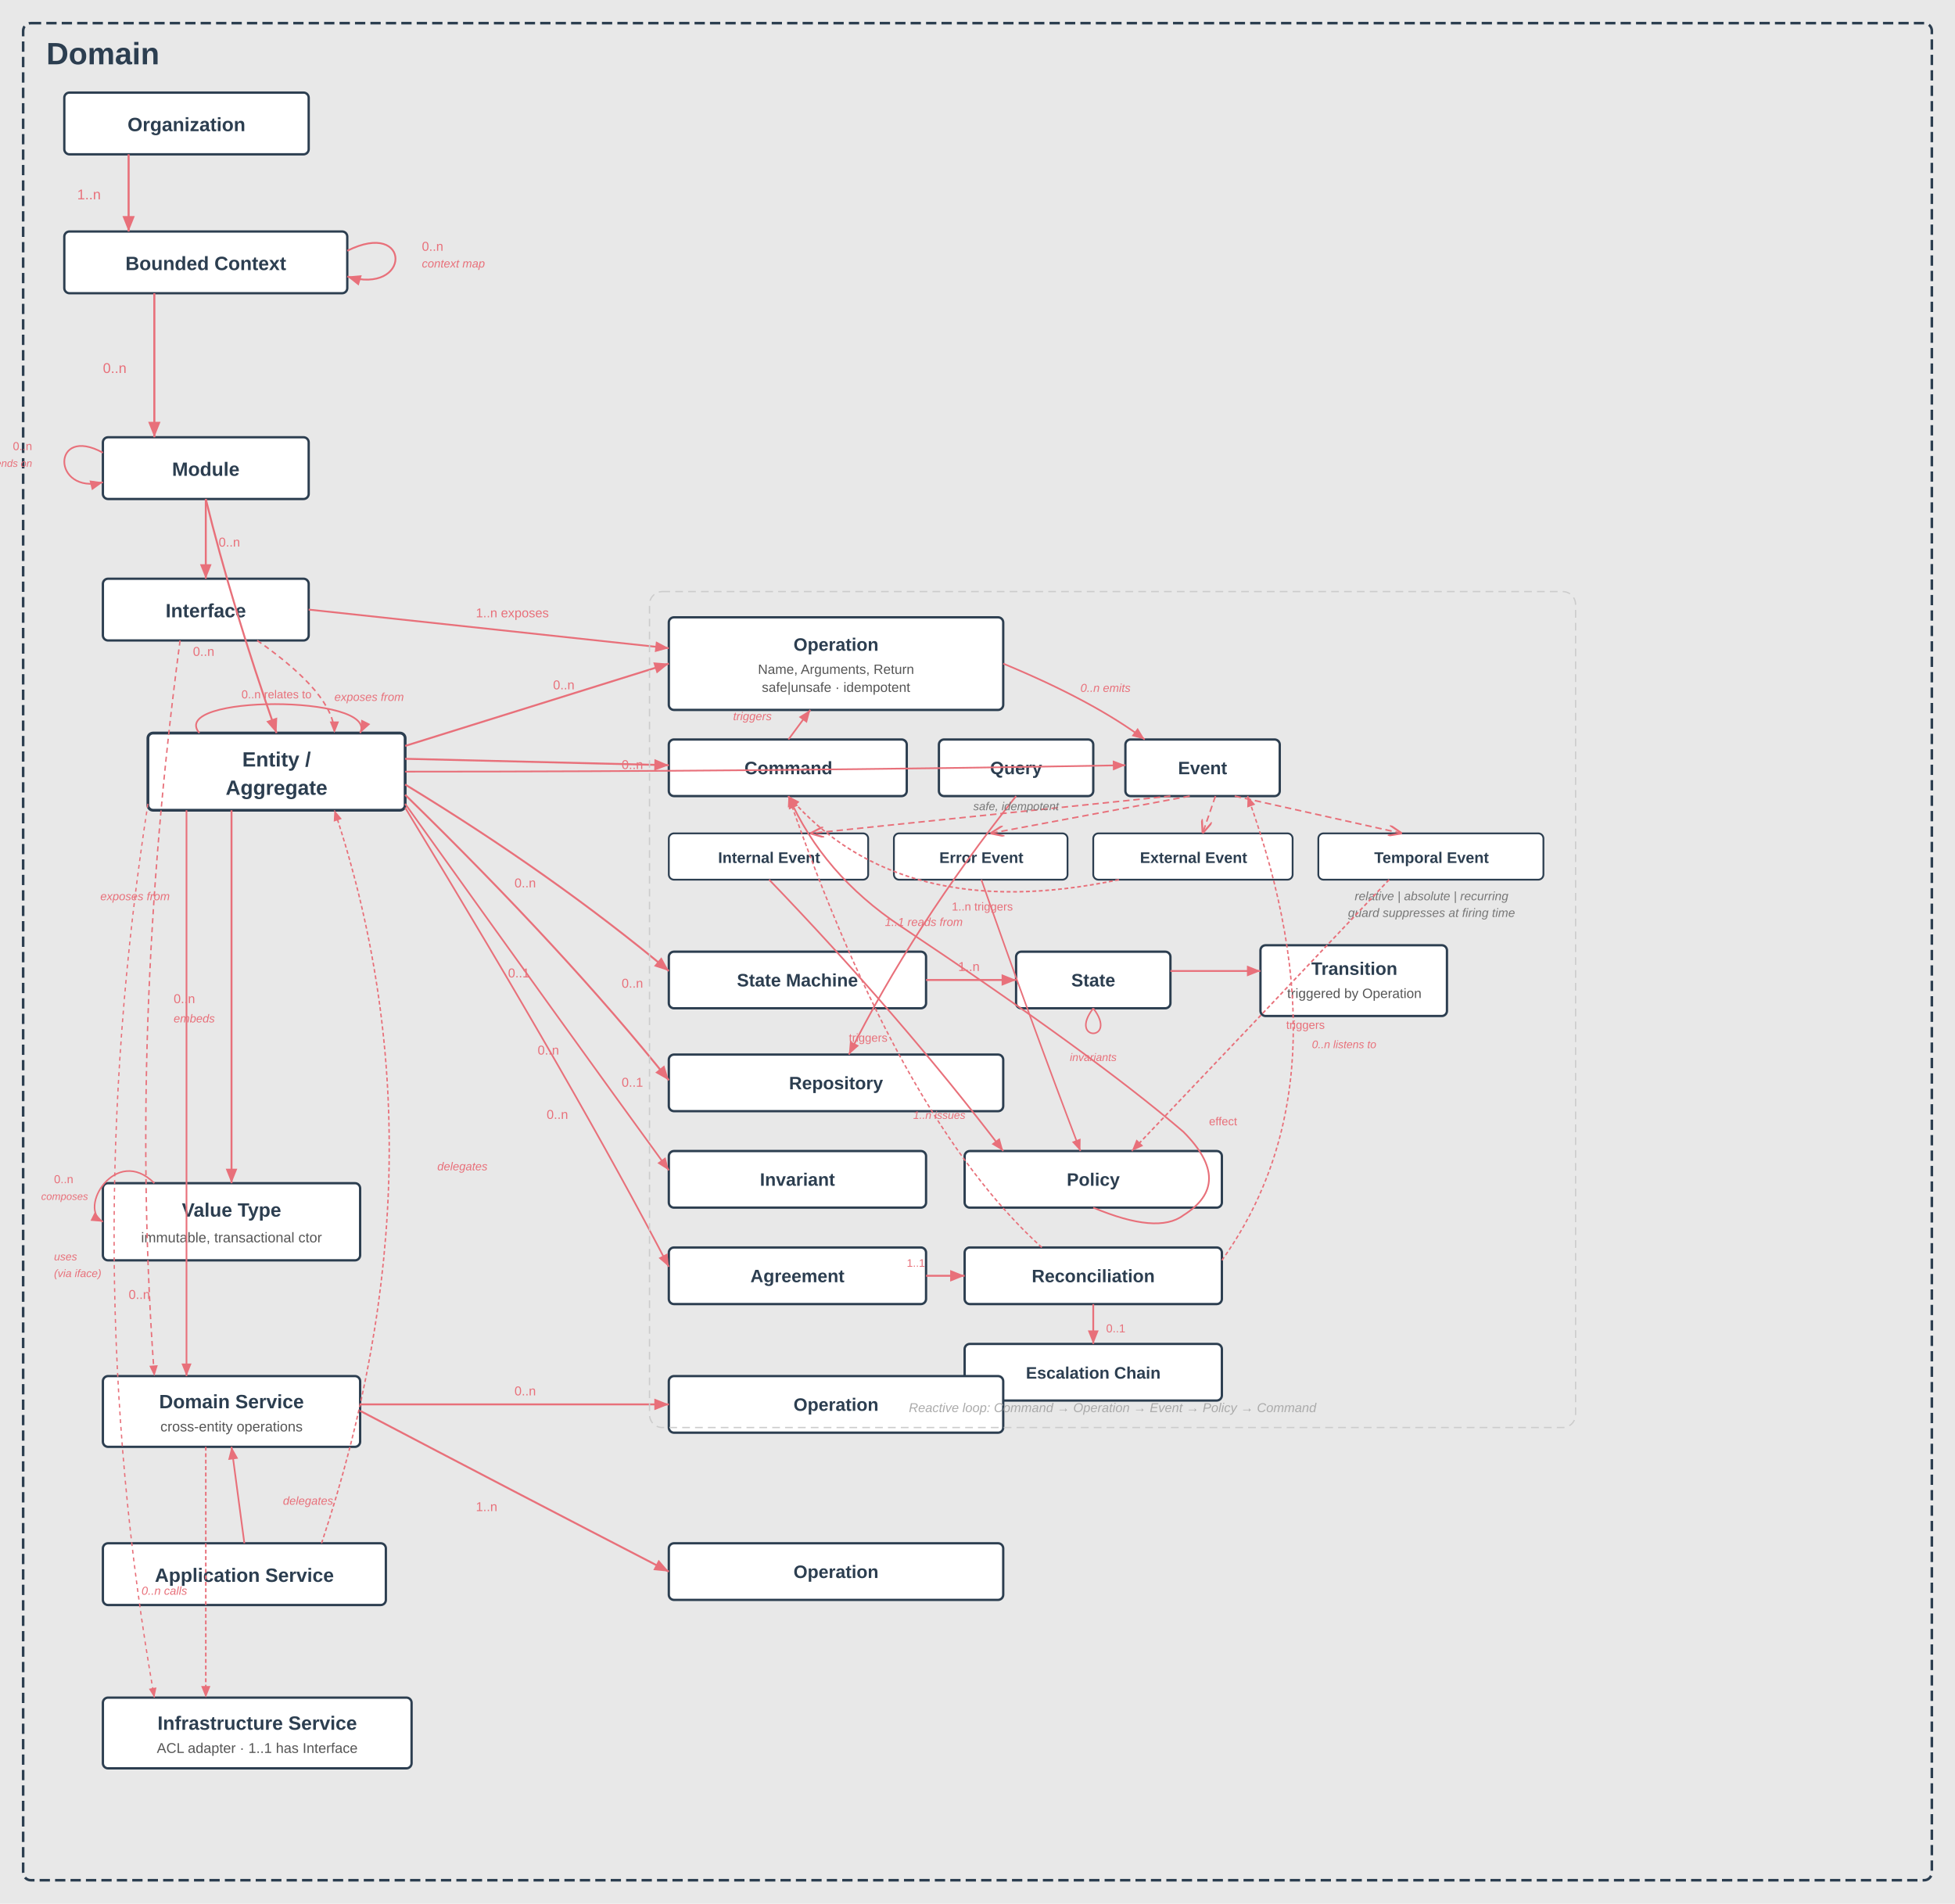
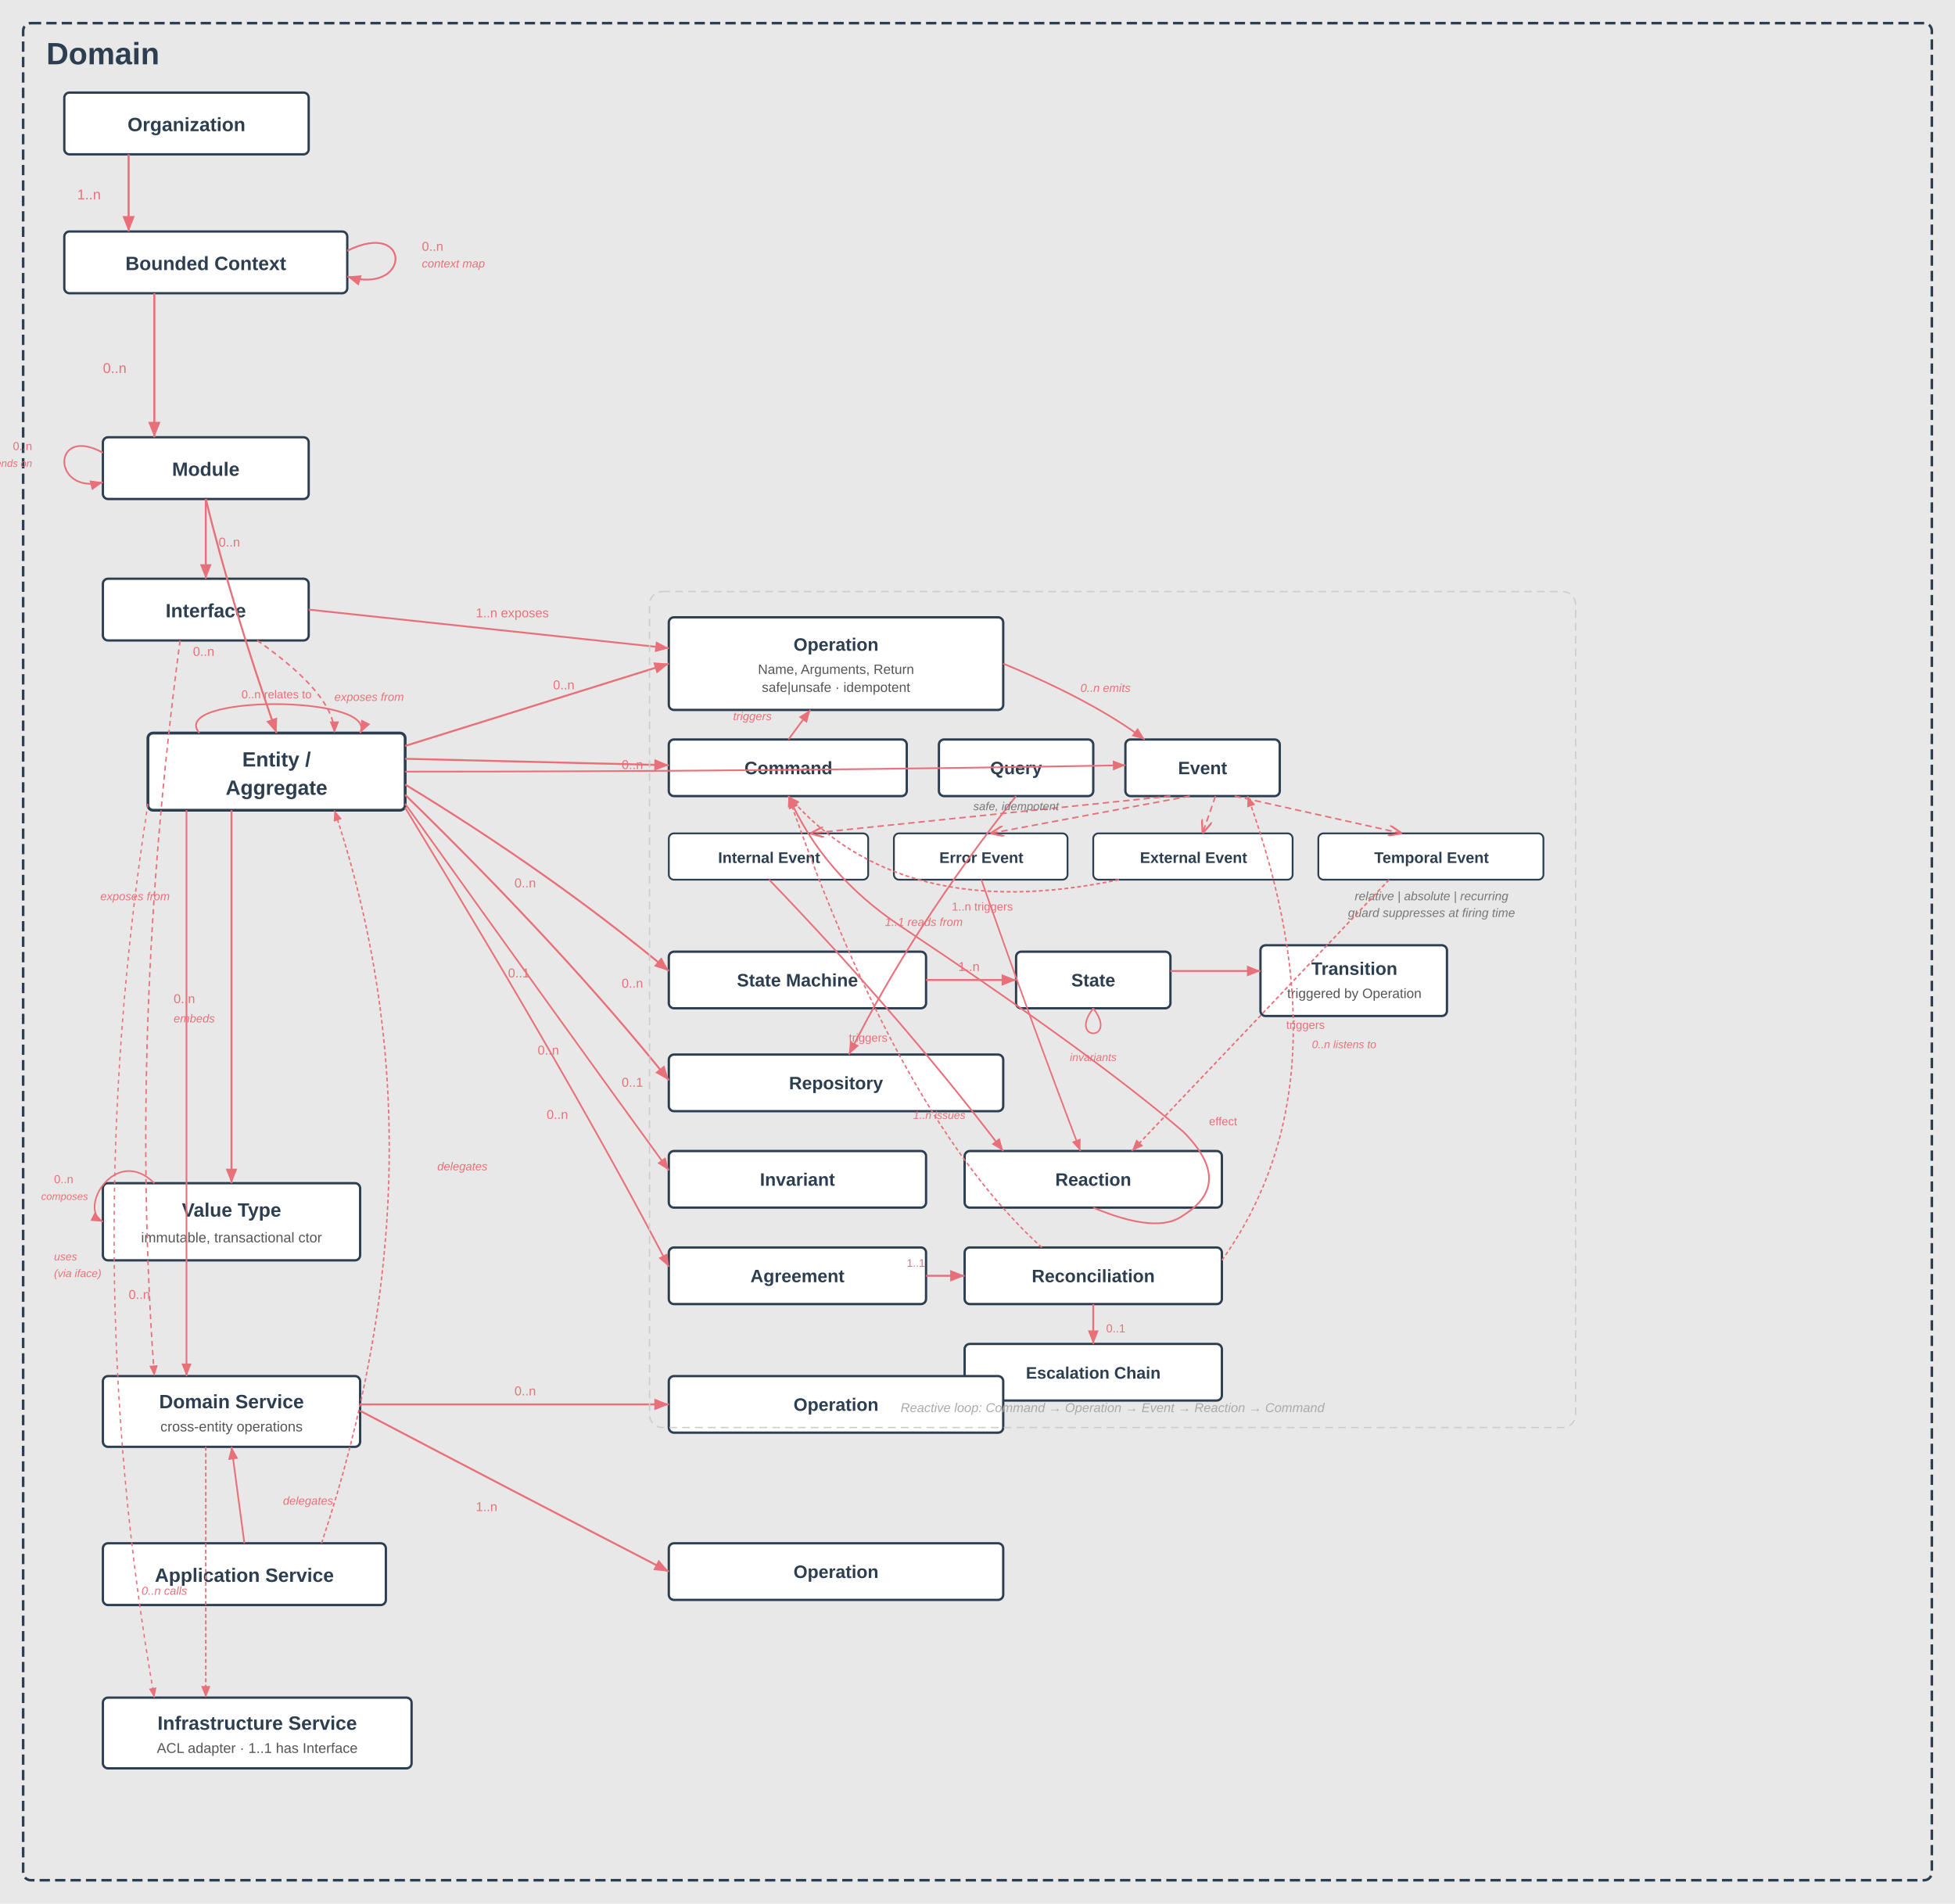
<svg xmlns="http://www.w3.org/2000/svg" viewBox="0 0 1520 1480" font-family="'Helvetica Neue', Arial, sans-serif">
  <defs>
    <marker id="arr" viewBox="0 0 10 8" refX="10" refY="4" markerWidth="8" markerHeight="6" orient="auto-start-reverse">
      <path d="M0,0 L10,4 L0,8 Z" fill="#E8707A" />
    </marker>
    <marker id="open-arr" viewBox="0 0 10 8" refX="10" refY="4" markerWidth="9" markerHeight="7" orient="auto-start-reverse">
      <path d="M0,0 L10,4 L0,8" fill="none" stroke="#E8707A" stroke-width="1.4" />
    </marker>
  </defs>
  <rect width="1520" height="1480" fill="#E8E8E8" rx="0" />
  <rect x="18" y="18" width="1484" height="1444" rx="6" fill="#E8E8E8" stroke="#2C3E50" stroke-width="2" stroke-dasharray="8,4" />
  <text x="36" y="50" font-size="24" font-weight="700" fill="#2C3E50">Domain</text>
  <rect x="50" y="72" width="190" height="48" rx="4" fill="white" stroke="#2C3E50" stroke-width="1.8" />
  <text x="145" y="102" text-anchor="middle" font-size="15" font-weight="700" fill="#2C3E50">Organization</text>
  <rect x="50" y="180" width="220" height="48" rx="4" fill="white" stroke="#2C3E50" stroke-width="1.8" />
  <text x="160" y="210" text-anchor="middle" font-size="15" font-weight="700" fill="#2C3E50">Bounded Context</text>
  <rect x="80" y="340" width="160" height="48" rx="4" fill="white" stroke="#2C3E50" stroke-width="1.8" />
  <text x="160" y="370" text-anchor="middle" font-size="15" font-weight="700" fill="#2C3E50">Module</text>
  <rect x="80" y="450" width="160" height="48" rx="4" fill="white" stroke="#2C3E50" stroke-width="1.8" />
  <text x="160" y="480" text-anchor="middle" font-size="15" font-weight="700" fill="#2C3E50">Interface</text>
  <rect x="115" y="570" width="200" height="60" rx="4" fill="white" stroke="#2C3E50" stroke-width="2.2" />
  <text x="215" y="596" text-anchor="middle" font-size="16" font-weight="700" fill="#2C3E50">Entity /</text>
  <text x="215" y="618" text-anchor="middle" font-size="16" font-weight="700" fill="#2C3E50">Aggregate</text>
  <rect x="80" y="920" width="200" height="60" rx="4" fill="white" stroke="#2C3E50" stroke-width="1.8" />
  <text x="180" y="946" text-anchor="middle" font-size="15" font-weight="700" fill="#2C3E50">Value Type</text>
  <text x="180" y="966" text-anchor="middle" font-size="11" fill="#555">immutable, transactional ctor</text>
  <rect x="80" y="1070" width="200" height="55" rx="4" fill="white" stroke="#2C3E50" stroke-width="1.8" />
  <text x="180" y="1095" text-anchor="middle" font-size="15" font-weight="700" fill="#2C3E50">Domain Service</text>
  <text x="180" y="1113" text-anchor="middle" font-size="11" fill="#555">cross-entity operations</text>
  <rect x="80" y="1200" width="220" height="48" rx="4" fill="white" stroke="#2C3E50" stroke-width="1.8" />
  <text x="190" y="1230" text-anchor="middle" font-size="15" font-weight="700" fill="#2C3E50">Application Service</text>
  <rect x="80" y="1320" width="240" height="55" rx="4" fill="white" stroke="#2C3E50" stroke-width="1.8" />
  <text x="200" y="1345" text-anchor="middle" font-size="15" font-weight="700" fill="#2C3E50">Infrastructure Service</text>
  <text x="200" y="1363" text-anchor="middle" font-size="11" fill="#555">ACL adapter · 1..1 has Interface</text>
  <rect x="520" y="480" width="260" height="72" rx="4" fill="white" stroke="#2C3E50" stroke-width="1.8" />
  <text x="650" y="506" text-anchor="middle" font-size="14" font-weight="700" fill="#2C3E50">Operation</text>
  <text x="650" y="524" text-anchor="middle" font-size="10.5" fill="#555">Name, Arguments, Return</text>
  <text x="650" y="538" text-anchor="middle" font-size="10.5" fill="#555">safe|unsafe · idempotent</text>
  <rect x="520" y="575" width="185" height="44" rx="4" fill="white" stroke="#2C3E50" stroke-width="1.8" />
  <text x="613" y="602" text-anchor="middle" font-size="14" font-weight="700" fill="#2C3E50">Command</text>
  <rect x="730" y="575" width="120" height="44" rx="4" fill="white" stroke="#2C3E50" stroke-width="1.8" />
  <text x="790" y="602" text-anchor="middle" font-size="14" font-weight="700" fill="#2C3E50">Query</text>
  <rect x="875" y="575" width="120" height="44" rx="4" fill="white" stroke="#2C3E50" stroke-width="1.8" />
  <text x="935" y="602" text-anchor="middle" font-size="14" font-weight="700" fill="#2C3E50">Event</text>
  <rect x="520" y="648" width="155" height="36" rx="4" fill="white" stroke="#2C3E50" stroke-width="1.4" />
  <text x="598" y="671" text-anchor="middle" font-size="12" font-weight="600" fill="#2C3E50">Internal Event</text>
  <rect x="695" y="648" width="135" height="36" rx="4" fill="white" stroke="#2C3E50" stroke-width="1.4" />
  <text x="763" y="671" text-anchor="middle" font-size="12" font-weight="600" fill="#2C3E50">Error Event</text>
  <rect x="850" y="648" width="155" height="36" rx="4" fill="white" stroke="#2C3E50" stroke-width="1.4" />
  <text x="928" y="671" text-anchor="middle" font-size="12" font-weight="600" fill="#2C3E50">External Event</text>
  <rect x="1025" y="648" width="175" height="36" rx="4" fill="white" stroke="#2C3E50" stroke-width="1.4" />
  <text x="1113" y="671" text-anchor="middle" font-size="12" font-weight="600" fill="#2C3E50">Temporal Event</text>
  <text x="1113" y="700" text-anchor="middle" font-size="9.5" fill="#777" font-style="italic">relative | absolute | recurring</text>
  <text x="1113" y="713" text-anchor="middle" font-size="9.5" fill="#777" font-style="italic">guard suppresses at firing time</text>
  <rect x="520" y="740" width="200" height="44" rx="4" fill="white" stroke="#2C3E50" stroke-width="1.8" />
  <text x="620" y="767" text-anchor="middle" font-size="14" font-weight="700" fill="#2C3E50">State Machine</text>
  <rect x="790" y="740" width="120" height="44" rx="4" fill="white" stroke="#2C3E50" stroke-width="1.8" />
  <text x="850" y="767" text-anchor="middle" font-size="14" font-weight="700" fill="#2C3E50">State</text>
  <rect x="980" y="735" width="145" height="55" rx="4" fill="white" stroke="#2C3E50" stroke-width="1.8" />
  <text x="1053" y="758" text-anchor="middle" font-size="14" font-weight="700" fill="#2C3E50">Transition</text>
  <text x="1053" y="776" text-anchor="middle" font-size="10.5" fill="#555">triggered by Operation</text>
  <rect x="520" y="820" width="260" height="44" rx="4" fill="white" stroke="#2C3E50" stroke-width="1.8" />
  <text x="650" y="847" text-anchor="middle" font-size="14" font-weight="700" fill="#2C3E50">Repository</text>
  <rect x="520" y="895" width="200" height="44" rx="4" fill="white" stroke="#2C3E50" stroke-width="1.8" />
  <text x="620" y="922" text-anchor="middle" font-size="14" font-weight="700" fill="#2C3E50">Invariant</text>
  <rect x="750" y="895" width="200" height="44" rx="4" fill="white" stroke="#2C3E50" stroke-width="1.8" />
-   <text x="850" y="922" text-anchor="middle" font-size="14" font-weight="700" fill="#2C3E50">Policy</text>
+   <text x="850" y="922" text-anchor="middle" font-size="14" font-weight="700" fill="#2C3E50">Reaction</text>
  <rect x="520" y="970" width="200" height="44" rx="4" fill="white" stroke="#2C3E50" stroke-width="1.8" />
  <text x="620" y="997" text-anchor="middle" font-size="14" font-weight="700" fill="#2C3E50">Agreement</text>
  <rect x="750" y="970" width="200" height="44" rx="4" fill="white" stroke="#2C3E50" stroke-width="1.8" />
  <text x="850" y="997" text-anchor="middle" font-size="14" font-weight="700" fill="#2C3E50">Reconciliation</text>
  <rect x="750" y="1045" width="200" height="44" rx="4" fill="white" stroke="#2C3E50" stroke-width="1.8" />
  <text x="850" y="1072" text-anchor="middle" font-size="13" font-weight="700" fill="#2C3E50">Escalation Chain</text>
  <rect x="520" y="1070" width="260" height="44" rx="4" fill="white" stroke="#2C3E50" stroke-width="1.8" />
  <text x="650" y="1097" text-anchor="middle" font-size="14" font-weight="700" fill="#2C3E50">Operation</text>
  <rect x="520" y="1200" width="260" height="44" rx="4" fill="white" stroke="#2C3E50" stroke-width="1.8" />
  <text x="650" y="1227" text-anchor="middle" font-size="14" font-weight="700" fill="#2C3E50">Operation</text>
  <path d="M 100,120 L 100,180" fill="none" stroke="#E8707A" stroke-width="1.6" marker-end="url(#arr)" />
  <text x="60" y="155" font-size="11" fill="#E8707A" font-weight="500">1..n</text>
  <path d="M 270,195 C 320,170 320,230 270,215" fill="none" stroke="#E8707A" stroke-width="1.4" marker-end="url(#arr)" />
  <text x="328" y="195" font-size="10" fill="#E8707A" font-weight="500">0..n</text>
  <text x="328" y="208" font-size="9" fill="#E8707A" font-style="italic">context map</text>
  <path d="M 120,228 L 120,340" fill="none" stroke="#E8707A" stroke-width="1.6" marker-end="url(#arr)" />
  <text x="80" y="290" font-size="11" fill="#E8707A" font-weight="500">0..n</text>
  <path d="M 80,352 C 40,330 40,385 80,375" fill="none" stroke="#E8707A" stroke-width="1.3" marker-end="url(#arr)" />
  <text x="25" y="350" font-size="9" fill="#E8707A" font-weight="500" text-anchor="end">0..n</text>
  <text x="25" y="363" font-size="8" fill="#E8707A" font-style="italic" text-anchor="end">depends on</text>
  <path d="M 160,388 L 160,450" fill="none" stroke="#E8707A" stroke-width="1.5" marker-end="url(#arr)" />
  <text x="170" y="425" font-size="10" fill="#E8707A" font-weight="500">0..n</text>
  <path d="M 160,388 Q 180,470 215,570" fill="none" stroke="#E8707A" stroke-width="1.5" marker-end="url(#arr)" />
  <text x="150" y="510" font-size="10" fill="#E8707A" font-weight="500">0..n</text>
  <path d="M 200,498 Q 260,540 260,570" fill="none" stroke="#E8707A" stroke-width="1.2" stroke-dasharray="4,3" marker-end="url(#arr)" />
  <text x="260" y="545" font-size="9" fill="#E8707A" font-style="italic">exposes from</text>
  <path d="M 315,580 L 520,516" fill="none" stroke="#E8707A" stroke-width="1.5" marker-end="url(#arr)" />
  <text x="430" y="536" font-size="10" fill="#E8707A" font-weight="500">0..n</text>
  <path d="M 315,590 L 520,595" fill="none" stroke="#E8707A" stroke-width="1.5" marker-end="url(#arr)" />
  <path d="M 315,600 Q 600,600 875,595" fill="none" stroke="#E8707A" stroke-width="1.3" marker-end="url(#arr)" />
  <path d="M 315,610 Q 430,680 520,755" fill="none" stroke="#E8707A" stroke-width="1.5" marker-end="url(#arr)" />
  <text x="400" y="690" font-size="10" fill="#E8707A" font-weight="500">0..n</text>
  <path d="M 315,618 Q 440,740 520,840" fill="none" stroke="#E8707A" stroke-width="1.5" marker-end="url(#arr)" />
  <text x="395" y="760" font-size="10" fill="#E8707A" font-weight="500">0..1</text>
  <path d="M 315,625 Q 440,800 520,910" fill="none" stroke="#E8707A" stroke-width="1.3" marker-end="url(#arr)" />
  <text x="418" y="820" font-size="10" fill="#E8707A" font-weight="500">0..n</text>
  <path d="M 315,628 Q 450,850 520,985" fill="none" stroke="#E8707A" stroke-width="1.3" marker-end="url(#arr)" />
  <text x="425" y="870" font-size="10" fill="#E8707A" font-weight="500">0..n</text>
  <path d="M 155,570 C 130,540 295,540 280,570" fill="none" stroke="#E8707A" stroke-width="1.3" marker-end="url(#arr)" />
  <text x="215" y="543" text-anchor="middle" font-size="9" fill="#E8707A" font-weight="500">0..n relates to</text>
  <path d="M 180,630 L 180,920" fill="none" stroke="#E8707A" stroke-width="1.5" marker-end="url(#arr)" />
  <text x="135" y="780" font-size="10" fill="#E8707A" font-weight="500">0..n</text>
  <text x="135" y="795" font-size="9" fill="#E8707A" font-style="italic">embeds</text>
  <path d="M 145,630 L 145,1070" fill="none" stroke="#E8707A" stroke-width="1.3" marker-end="url(#arr)" />
  <text x="100" y="1010" font-size="10" fill="#E8707A" font-weight="500">0..n</text>
  <path d="M 720,762 L 790,762" fill="none" stroke="#E8707A" stroke-width="1.5" marker-end="url(#arr)" />
  <text x="745" y="755" font-size="10" fill="#E8707A" font-weight="500">1..n</text>
  <path d="M 910,755 L 980,755" fill="none" stroke="#E8707A" stroke-width="1.4" marker-end="url(#arr)" />
  <path d="M 850,784 C 830,810 870,810 850,784" fill="none" stroke="#E8707A" stroke-width="1.2" />
  <text x="850" y="825" text-anchor="middle" font-size="8.5" fill="#E8707A" font-style="italic">invariants</text>
  <path d="M 910,619 L 630,648" fill="none" stroke="#E8707A" stroke-width="1.2" stroke-dasharray="5,3" marker-end="url(#open-arr)" />
  <path d="M 925,619 L 770,648" fill="none" stroke="#E8707A" stroke-width="1.2" stroke-dasharray="5,3" marker-end="url(#open-arr)" />
  <path d="M 945,619 L 935,648" fill="none" stroke="#E8707A" stroke-width="1.2" stroke-dasharray="5,3" marker-end="url(#open-arr)" />
  <path d="M 960,619 L 1090,648" fill="none" stroke="#E8707A" stroke-width="1.2" stroke-dasharray="5,3" marker-end="url(#open-arr)" />
  <path d="M 613,575 L 630,552" fill="none" stroke="#E8707A" stroke-width="1.3" marker-end="url(#arr)" />
  <text x="570" y="560" font-size="9" fill="#E8707A" font-style="italic">triggers</text>
  <path d="M 780,516 Q 850,545 890,575" fill="none" stroke="#E8707A" stroke-width="1.3" marker-end="url(#arr)" />
  <text x="840" y="538" font-size="9" fill="#E8707A" font-style="italic">0..n emits</text>
  <path d="M 790,619 Q 710,720 660,820" fill="none" stroke="#E8707A" stroke-width="1.3" marker-end="url(#arr)" />
  <text x="688" y="720" font-size="9" fill="#E8707A" font-style="italic">1..1 reads from</text>
  <path d="M 870,684 Q 700,720 613,619" fill="none" stroke="#E8707A" stroke-width="1.2" stroke-dasharray="3,2" marker-end="url(#arr)" />
  <text x="740" y="708" font-size="9" fill="#E8707A" font-weight="500">1..n triggers</text>
  <path d="M 598,684 Q 700,790 780,895" fill="none" stroke="#E8707A" stroke-width="1.3" marker-end="url(#arr)" />
  <text x="660" y="810" font-size="9" fill="#E8707A" font-weight="500">triggers</text>
  <path d="M 763,684 Q 800,790 840,895" fill="none" stroke="#E8707A" stroke-width="1.2" marker-end="url(#arr)" />
  <path d="M 1080,684 Q 980,790 880,895" fill="none" stroke="#E8707A" stroke-width="1.2" stroke-dasharray="3,2" marker-end="url(#arr)" />
  <text x="1000" y="800" font-size="9" fill="#E8707A" font-weight="500">triggers</text>
  <path d="M 850,939 Q 900,960 920,945 Q 960,920 920,880 Q 850,820 700,720 Q 640,680 613,619" fill="none" stroke="#E8707A" stroke-width="1.3" marker-end="url(#arr)" />
  <text x="940" y="875" font-size="9" fill="#E8707A" font-weight="500">effect</text>
  <path d="M 720,992 L 750,992" fill="none" stroke="#E8707A" stroke-width="1.5" marker-end="url(#arr)" />
  <text x="705" y="985" font-size="8.5" fill="#E8707A" font-weight="500">1..1</text>
  <path d="M 850,1014 L 850,1045" fill="none" stroke="#E8707A" stroke-width="1.4" marker-end="url(#arr)" />
  <text x="860" y="1036" font-size="9" fill="#E8707A" font-weight="500">0..1</text>
  <path d="M 950,980 Q 1050,840 970,619" fill="none" stroke="#E8707A" stroke-width="1.1" stroke-dasharray="3,2" marker-end="url(#arr)" />
  <text x="1020" y="815" font-size="8.5" fill="#E8707A" font-style="italic">0..n listens to</text>
  <path d="M 810,970 Q 700,870 613,619" fill="none" stroke="#E8707A" stroke-width="1.1" stroke-dasharray="3,2" marker-end="url(#arr)" />
  <text x="710" y="870" font-size="8.5" fill="#E8707A" font-style="italic">1..n issues</text>
  <path d="M 280,1092 L 520,1092" fill="none" stroke="#E8707A" stroke-width="1.5" marker-end="url(#arr)" />
  <text x="400" y="1085" font-size="10" fill="#E8707A" font-weight="500">0..n</text>
  <path d="M 120,920 C 90,890 60,940 80,950" fill="none" stroke="#E8707A" stroke-width="1.2" marker-end="url(#arr)" />
  <text x="42" y="920" font-size="9" fill="#E8707A" font-weight="500">0..n</text>
  <text x="32" y="933" font-size="8" fill="#E8707A" font-style="italic">composes</text>
  <path d="M 280,1097 Q 400,1160 520,1222" fill="none" stroke="#E8707A" stroke-width="1.5" marker-end="url(#arr)" />
  <text x="370" y="1175" font-size="10" fill="#E8707A" font-weight="500">1..n</text>
  <path d="M 160,1125 L 160,1320" fill="none" stroke="#E8707A" stroke-width="1.2" stroke-dasharray="3,2" marker-end="url(#arr)" />
  <text x="110" y="1240" font-size="9" fill="#E8707A" font-style="italic">0..n calls</text>
  <path d="M 190,1200 L 180,1125" fill="none" stroke="#E8707A" stroke-width="1.3" marker-end="url(#arr)" />
  <text x="220" y="1170" font-size="9" fill="#E8707A" font-style="italic">delegates</text>
  <path d="M 250,1200 Q 350,900 260,630" fill="none" stroke="#E8707A" stroke-width="1.1" stroke-dasharray="3,2" marker-end="url(#arr)" />
  <text x="340" y="910" font-size="9" fill="#E8707A" font-style="italic">delegates</text>
  <path d="M 140,498 Q 100,800 120,1070" fill="none" stroke="#E8707A" stroke-width="1.1" stroke-dasharray="4,3" marker-end="url(#arr)" />
  <text x="78" y="700" font-size="9" fill="#E8707A" font-style="italic">exposes from</text>
  <path d="M 240,474 L 520,504" fill="none" stroke="#E8707A" stroke-width="1.4" marker-end="url(#arr)" />
  <text x="370" y="480" font-size="10" fill="#E8707A" font-weight="500">1..n exposes</text>
  <path d="M 115,625 Q 60,980 120,1320" fill="none" stroke="#E8707A" stroke-width="1.0" stroke-dasharray="3,3" marker-end="url(#arr)" />
  <text x="42" y="980" font-size="8.5" fill="#E8707A" font-style="italic">uses</text>
  <text x="42" y="993" font-size="8.5" fill="#E8707A" font-style="italic">(via iface)</text>
  <text x="500" y="598" font-size="10" fill="#E8707A" font-weight="500" text-anchor="end">0..n</text>
  <text x="500" y="768" font-size="10" fill="#E8707A" font-weight="500" text-anchor="end">0..n</text>
  <text x="500" y="845" font-size="10" fill="#E8707A" font-weight="500" text-anchor="end">0..1</text>
  <rect x="505" y="460" width="720" height="650" rx="10" fill="none" stroke="#CCC" stroke-width="1" stroke-dasharray="6,4" />
-   <text x="865" y="1098" text-anchor="middle" font-size="10" fill="#AAA" font-style="italic">Reactive loop: Command → Operation → Event → Policy → Command</text>
+   <text x="865" y="1098" text-anchor="middle" font-size="10" fill="#AAA" font-style="italic">Reactive loop: Command → Operation → Event → Reaction → Command</text>
  <text x="790" y="630" text-anchor="middle" font-size="9" fill="#777" font-style="italic">safe, idempotent</text>
</svg>
